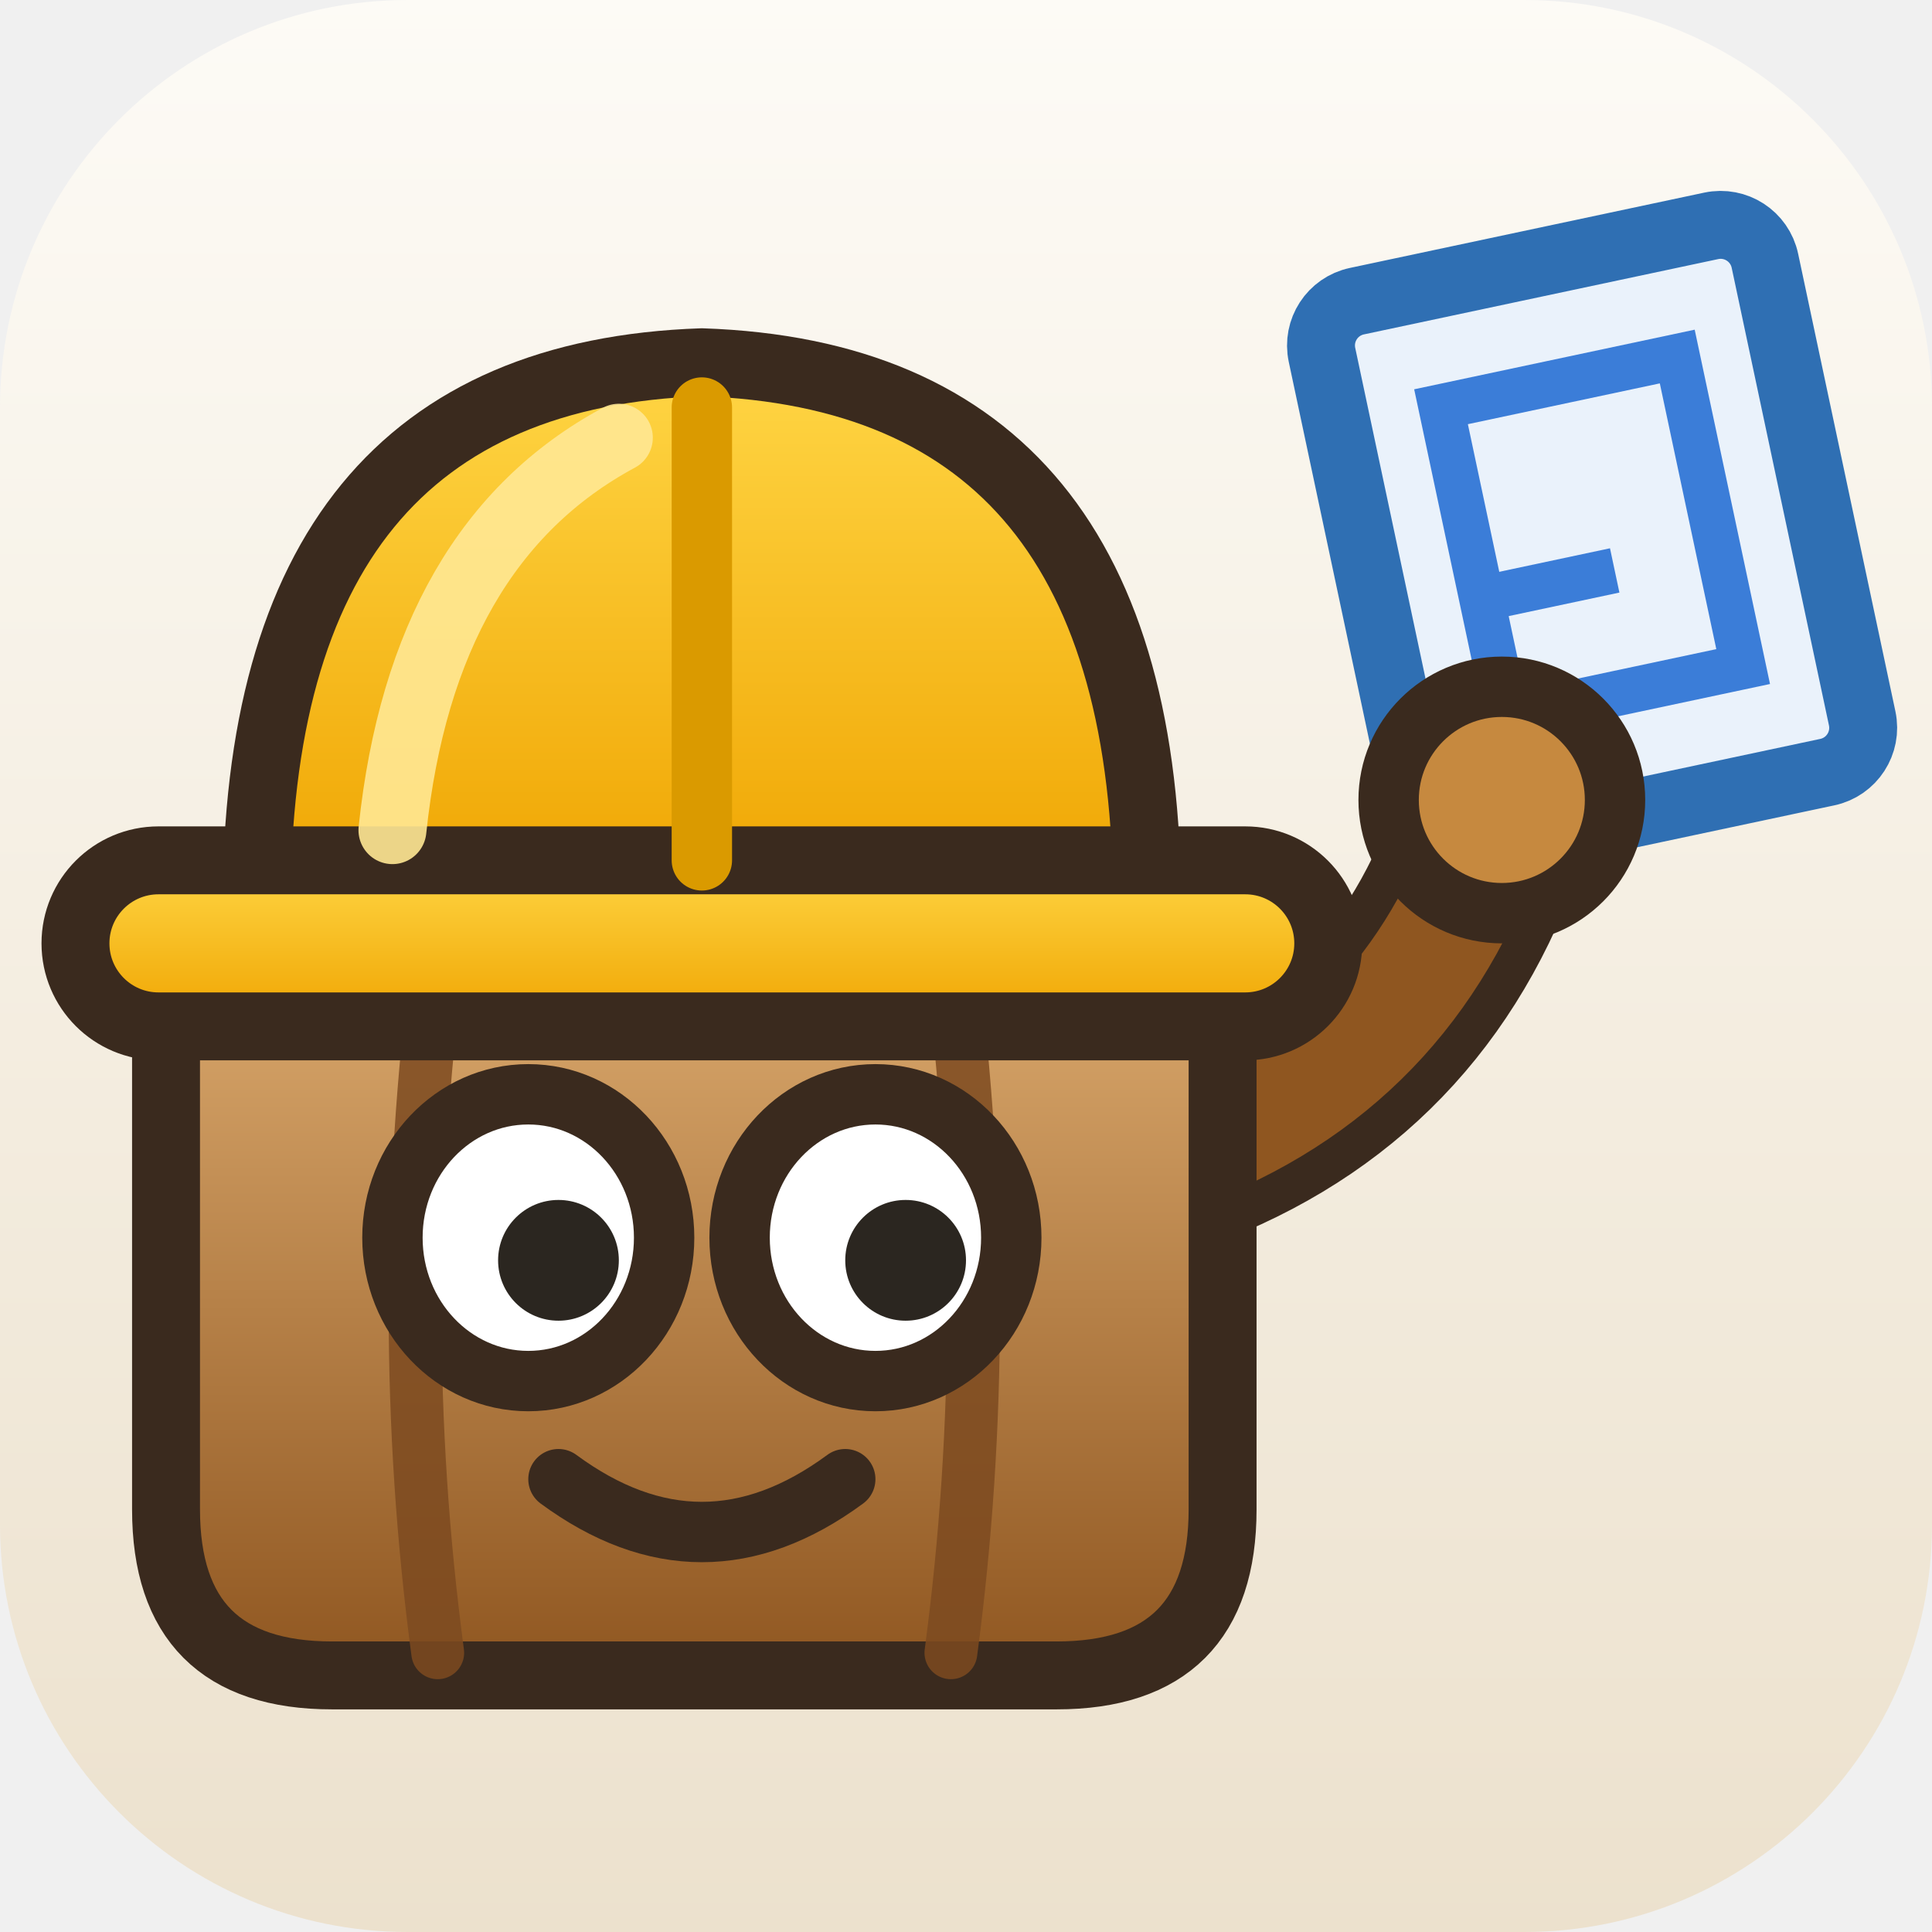
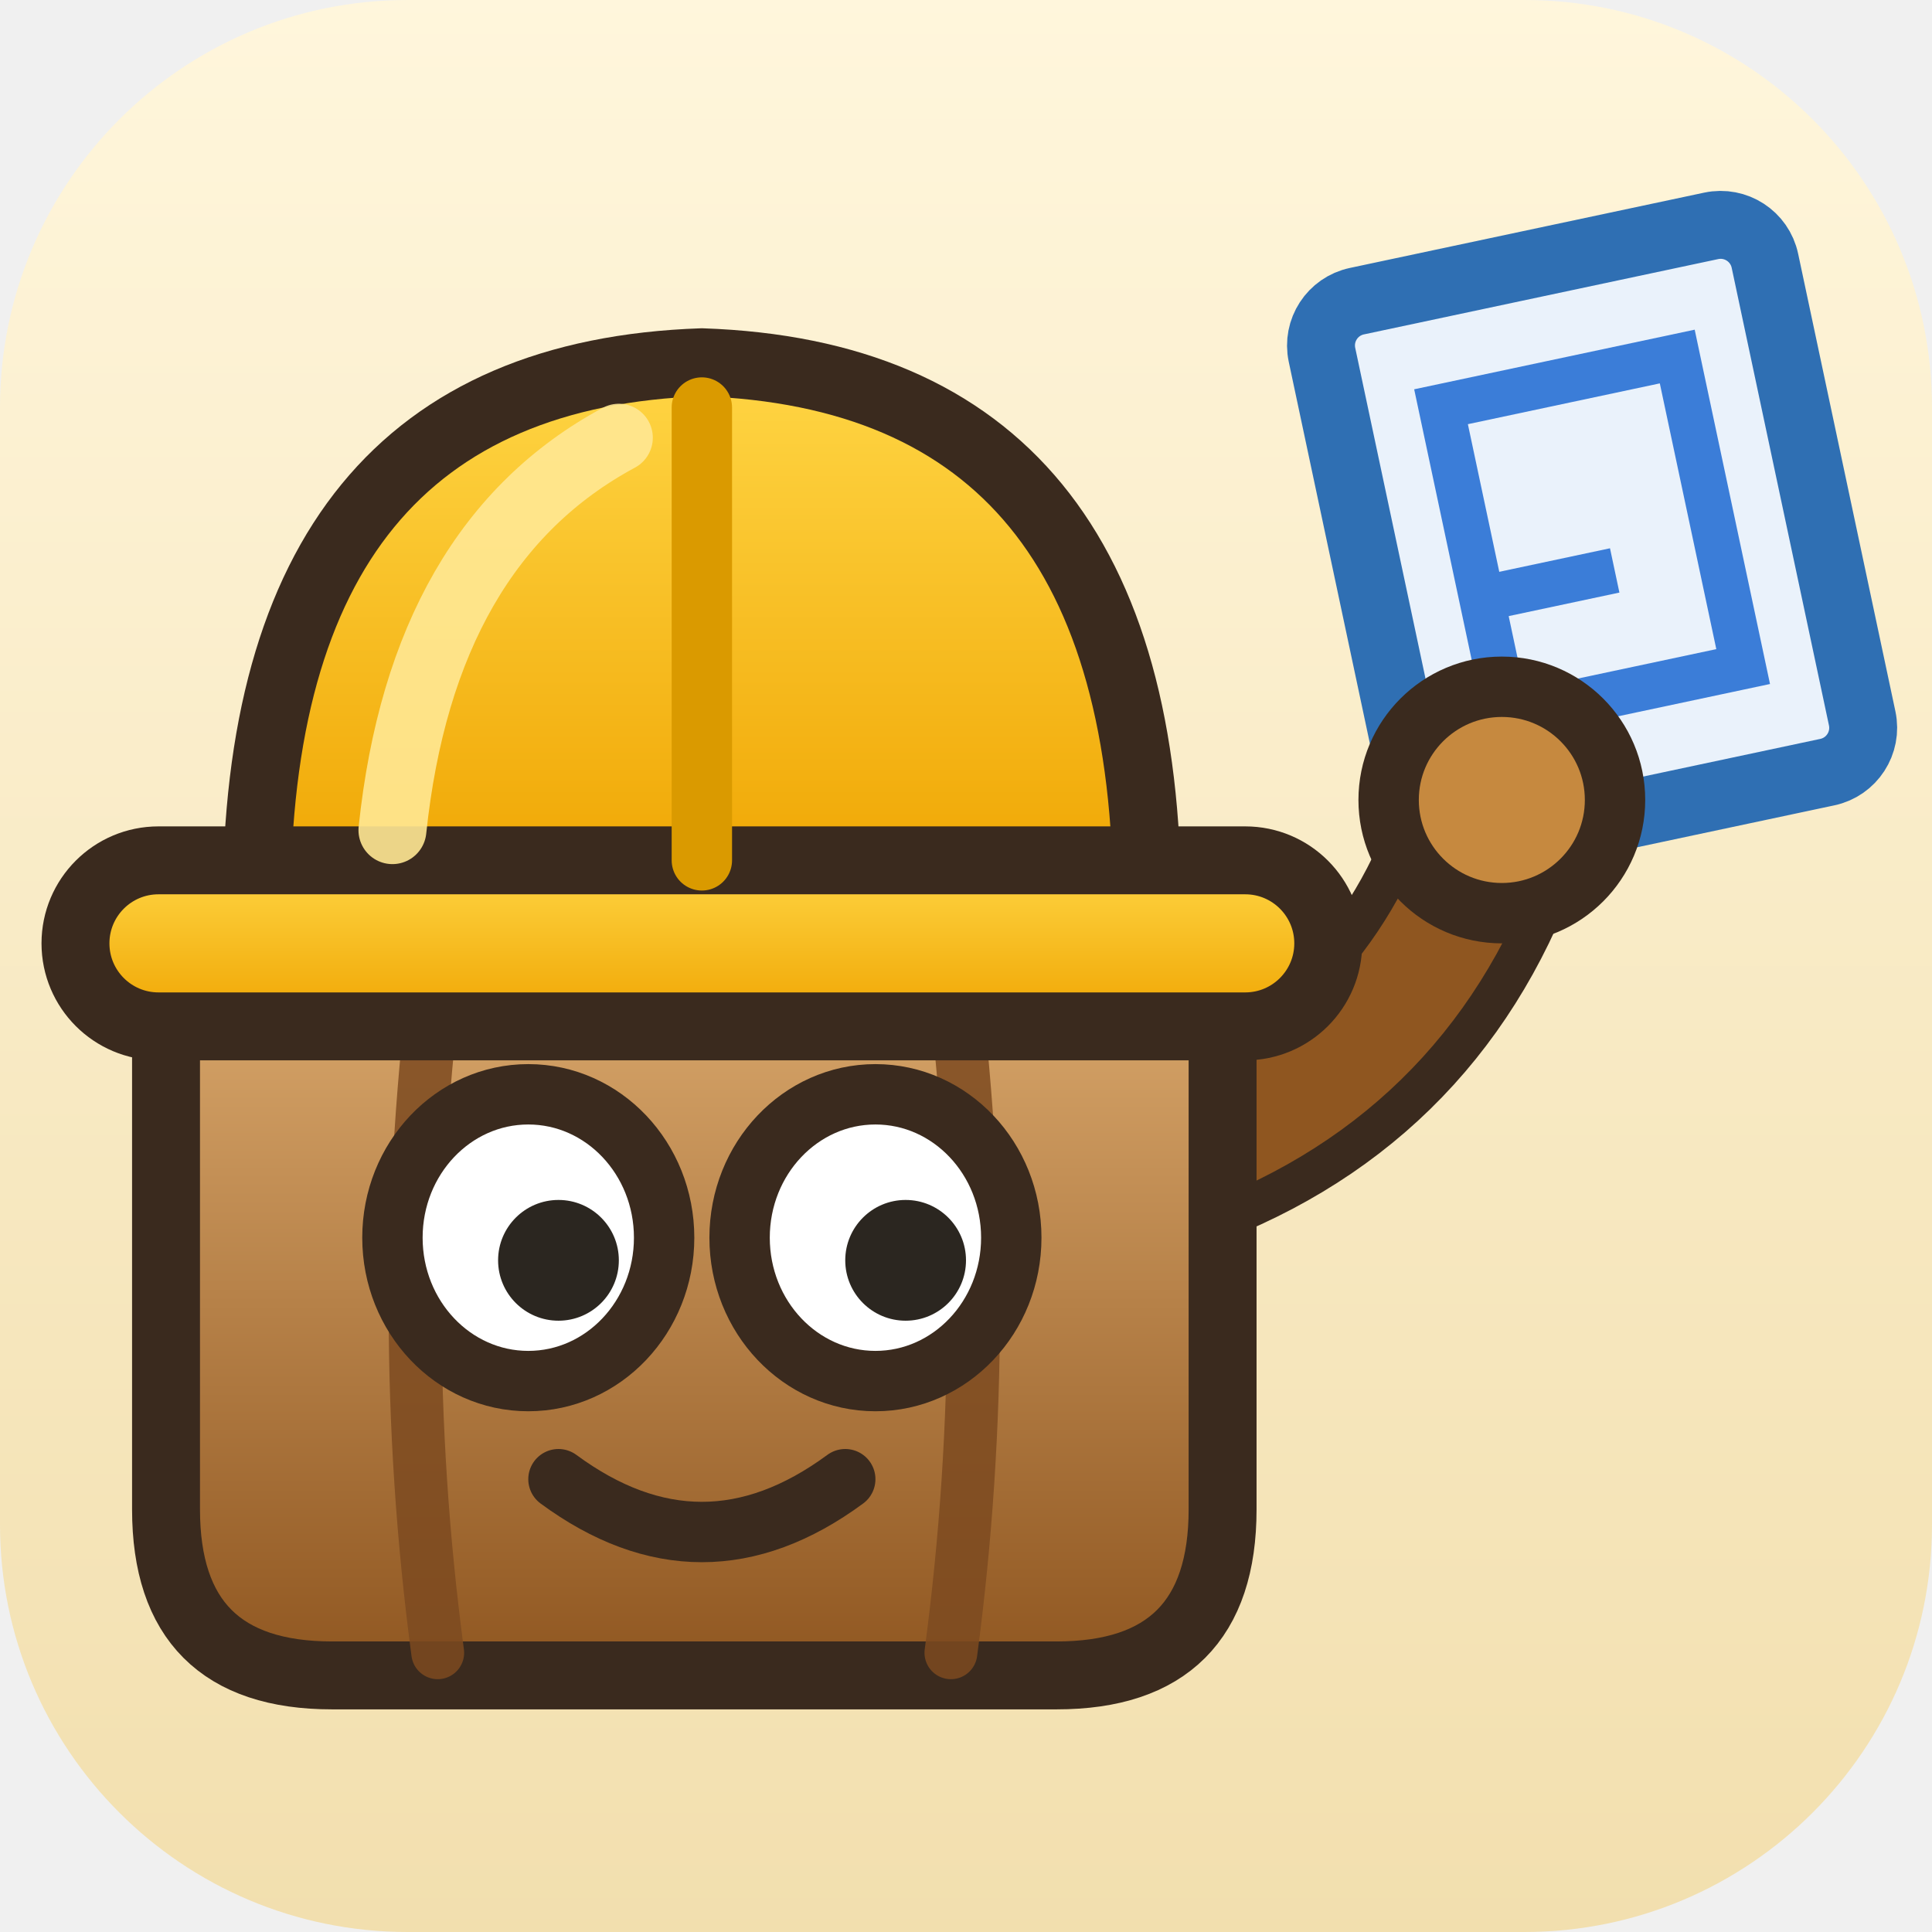
<svg xmlns="http://www.w3.org/2000/svg" viewBox="0 0 256 256" role="img" aria-label="Icona TR.A.V.I.">
  <defs>
    <linearGradient id="fondo" x1="0" y1="0" x2="0" y2="1">
-       <stop offset="0" stop-color="#FDFBF6" />
-       <stop offset="1" stop-color="#ECE1CD" />
+       <stop offset="0" stop-color="#FFF6DC" />
+       <stop offset="1" stop-color="#F2DFAE" />
    </linearGradient>
    <linearGradient id="legno" x1="0" y1="0" x2="0" y2="1">
      <stop offset="0" stop-color="#DFAE72" />
      <stop offset="1" stop-color="#8F5620" />
    </linearGradient>
    <linearGradient id="casco" x1="0" y1="0" x2="0" y2="1">
      <stop offset="0" stop-color="#FFD645" />
      <stop offset="1" stop-color="#EFA400" />
    </linearGradient>
  </defs>
  <rect x="0" y="0" width="256" height="256" rx="54" fill="url(#fondo)" />
  <path d="M158 152 Q188 140 198 108" fill="none" stroke="#3A2A1E" stroke-width="26" stroke-linecap="round" />
  <path d="M158 152 Q188 140 198 108" fill="none" stroke="#8F5620" stroke-width="15" stroke-linecap="round" />
  <g transform="rotate(-12 212 76)">
    <rect x="182" y="34" width="60" height="74" rx="6" fill="#EAF2FB" stroke="#2F6FB3" stroke-width="9" />
    <rect x="196" y="50" width="32" height="42" fill="none" stroke="#3B7DD8" stroke-width="6" />
    <path d="M196 76 H214" stroke="#3B7DD8" stroke-width="6" />
  </g>
  <circle cx="199" cy="106" r="15" fill="#C6893F" stroke="#3A2A1E" stroke-width="8" />
  <path d="M22 132 Q92 110 162 132 L162 200 Q162 222 140 222 L44 222 Q22 222 22 200 Z" fill="url(#legno)" stroke="#3A2A1E" stroke-width="9" stroke-linejoin="round" />
  <path d="M58 127 Q52 174 58 219" fill="none" stroke="#7C4A20" stroke-width="7" stroke-linecap="round" opacity="0.85" />
  <path d="M126 127 Q132 174 126 219" fill="none" stroke="#7C4A20" stroke-width="7" stroke-linecap="round" opacity="0.85" />
  <ellipse cx="70" cy="164" rx="18" ry="19" fill="#FFFFFF" stroke="#3A2A1E" stroke-width="8" />
  <ellipse cx="116" cy="164" rx="18" ry="19" fill="#FFFFFF" stroke="#3A2A1E" stroke-width="8" />
  <circle cx="74" cy="167" r="8" fill="#2B2620" />
  <circle cx="120" cy="167" r="8" fill="#2B2620" />
  <path d="M74 196 Q93 210 112 196" fill="none" stroke="#3A2A1E" stroke-width="8" stroke-linecap="round" />
  <path d="M34 120 Q34 50 93 48 Q152 50 152 120 Z" fill="url(#casco)" stroke="#3A2A1E" stroke-width="9" stroke-linejoin="round" />
  <rect x="10" y="114" width="166" height="22" rx="11" fill="url(#casco)" stroke="#3A2A1E" stroke-width="9" />
  <path d="M93 54 L93 114" stroke="#DA9A00" stroke-width="8" stroke-linecap="round" />
  <path d="M52 110 Q56 72 82 58" fill="none" stroke="#FFE894" stroke-width="9" stroke-linecap="round" opacity="0.9" />
</svg>
